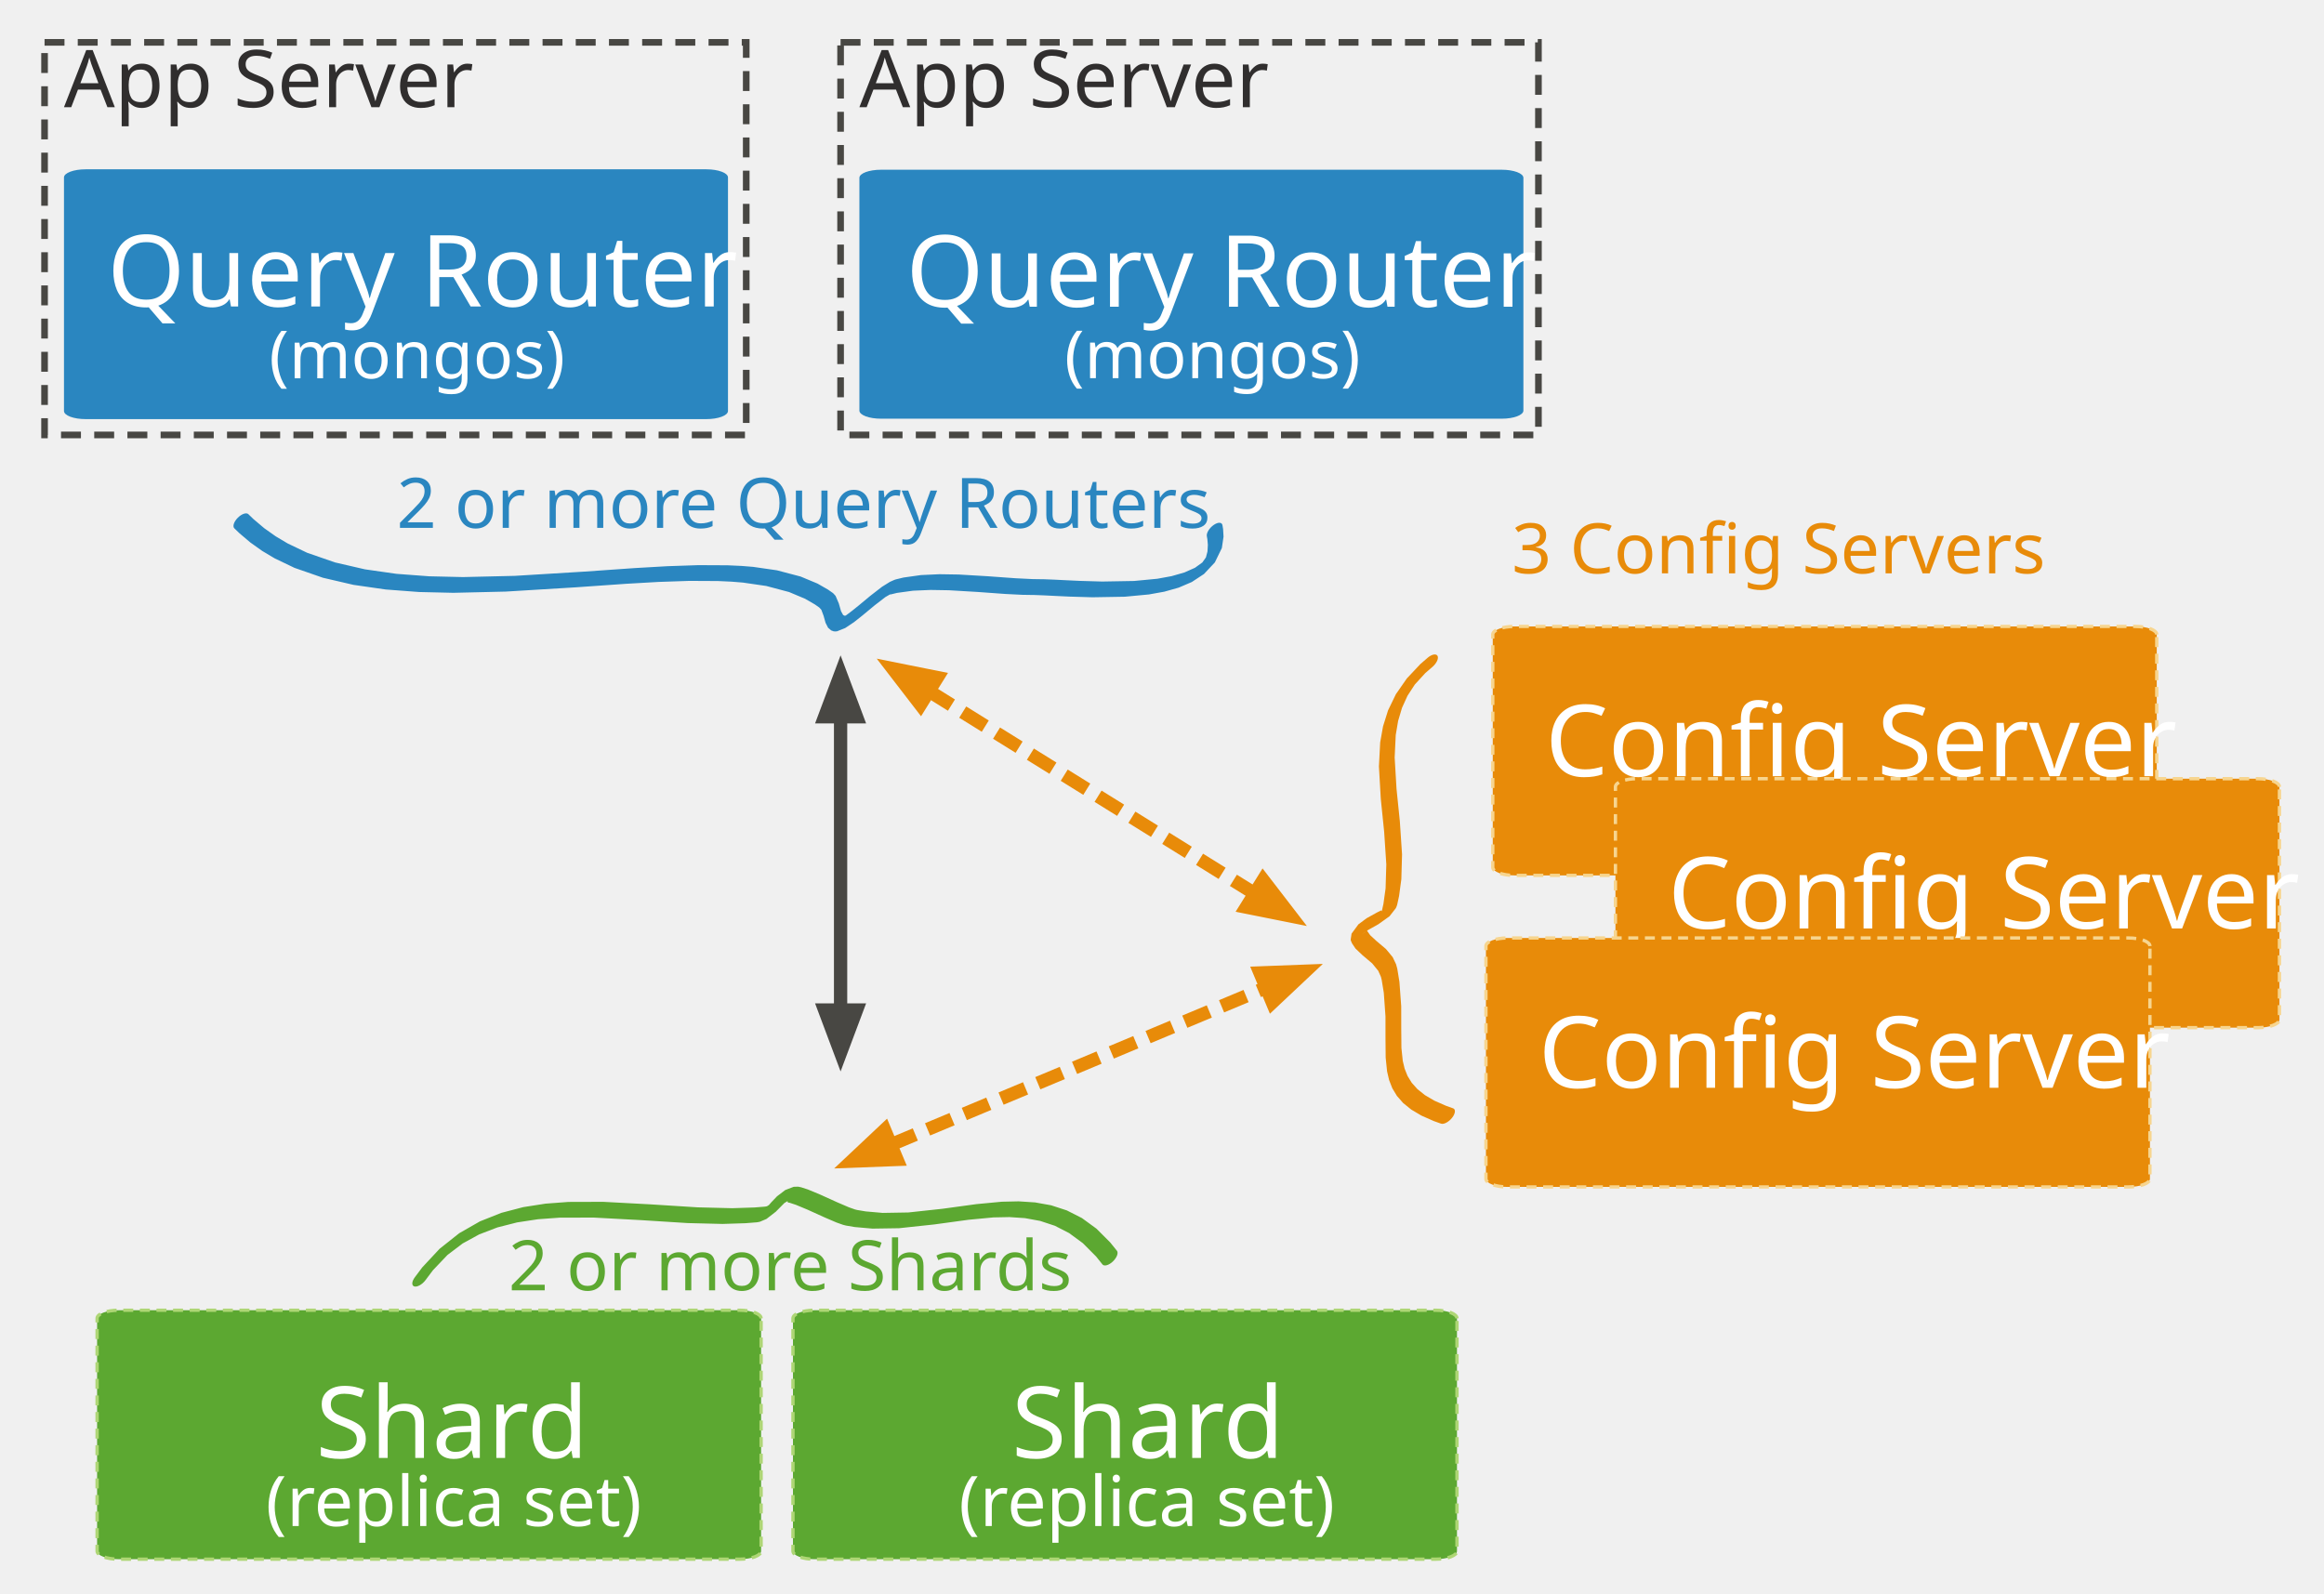
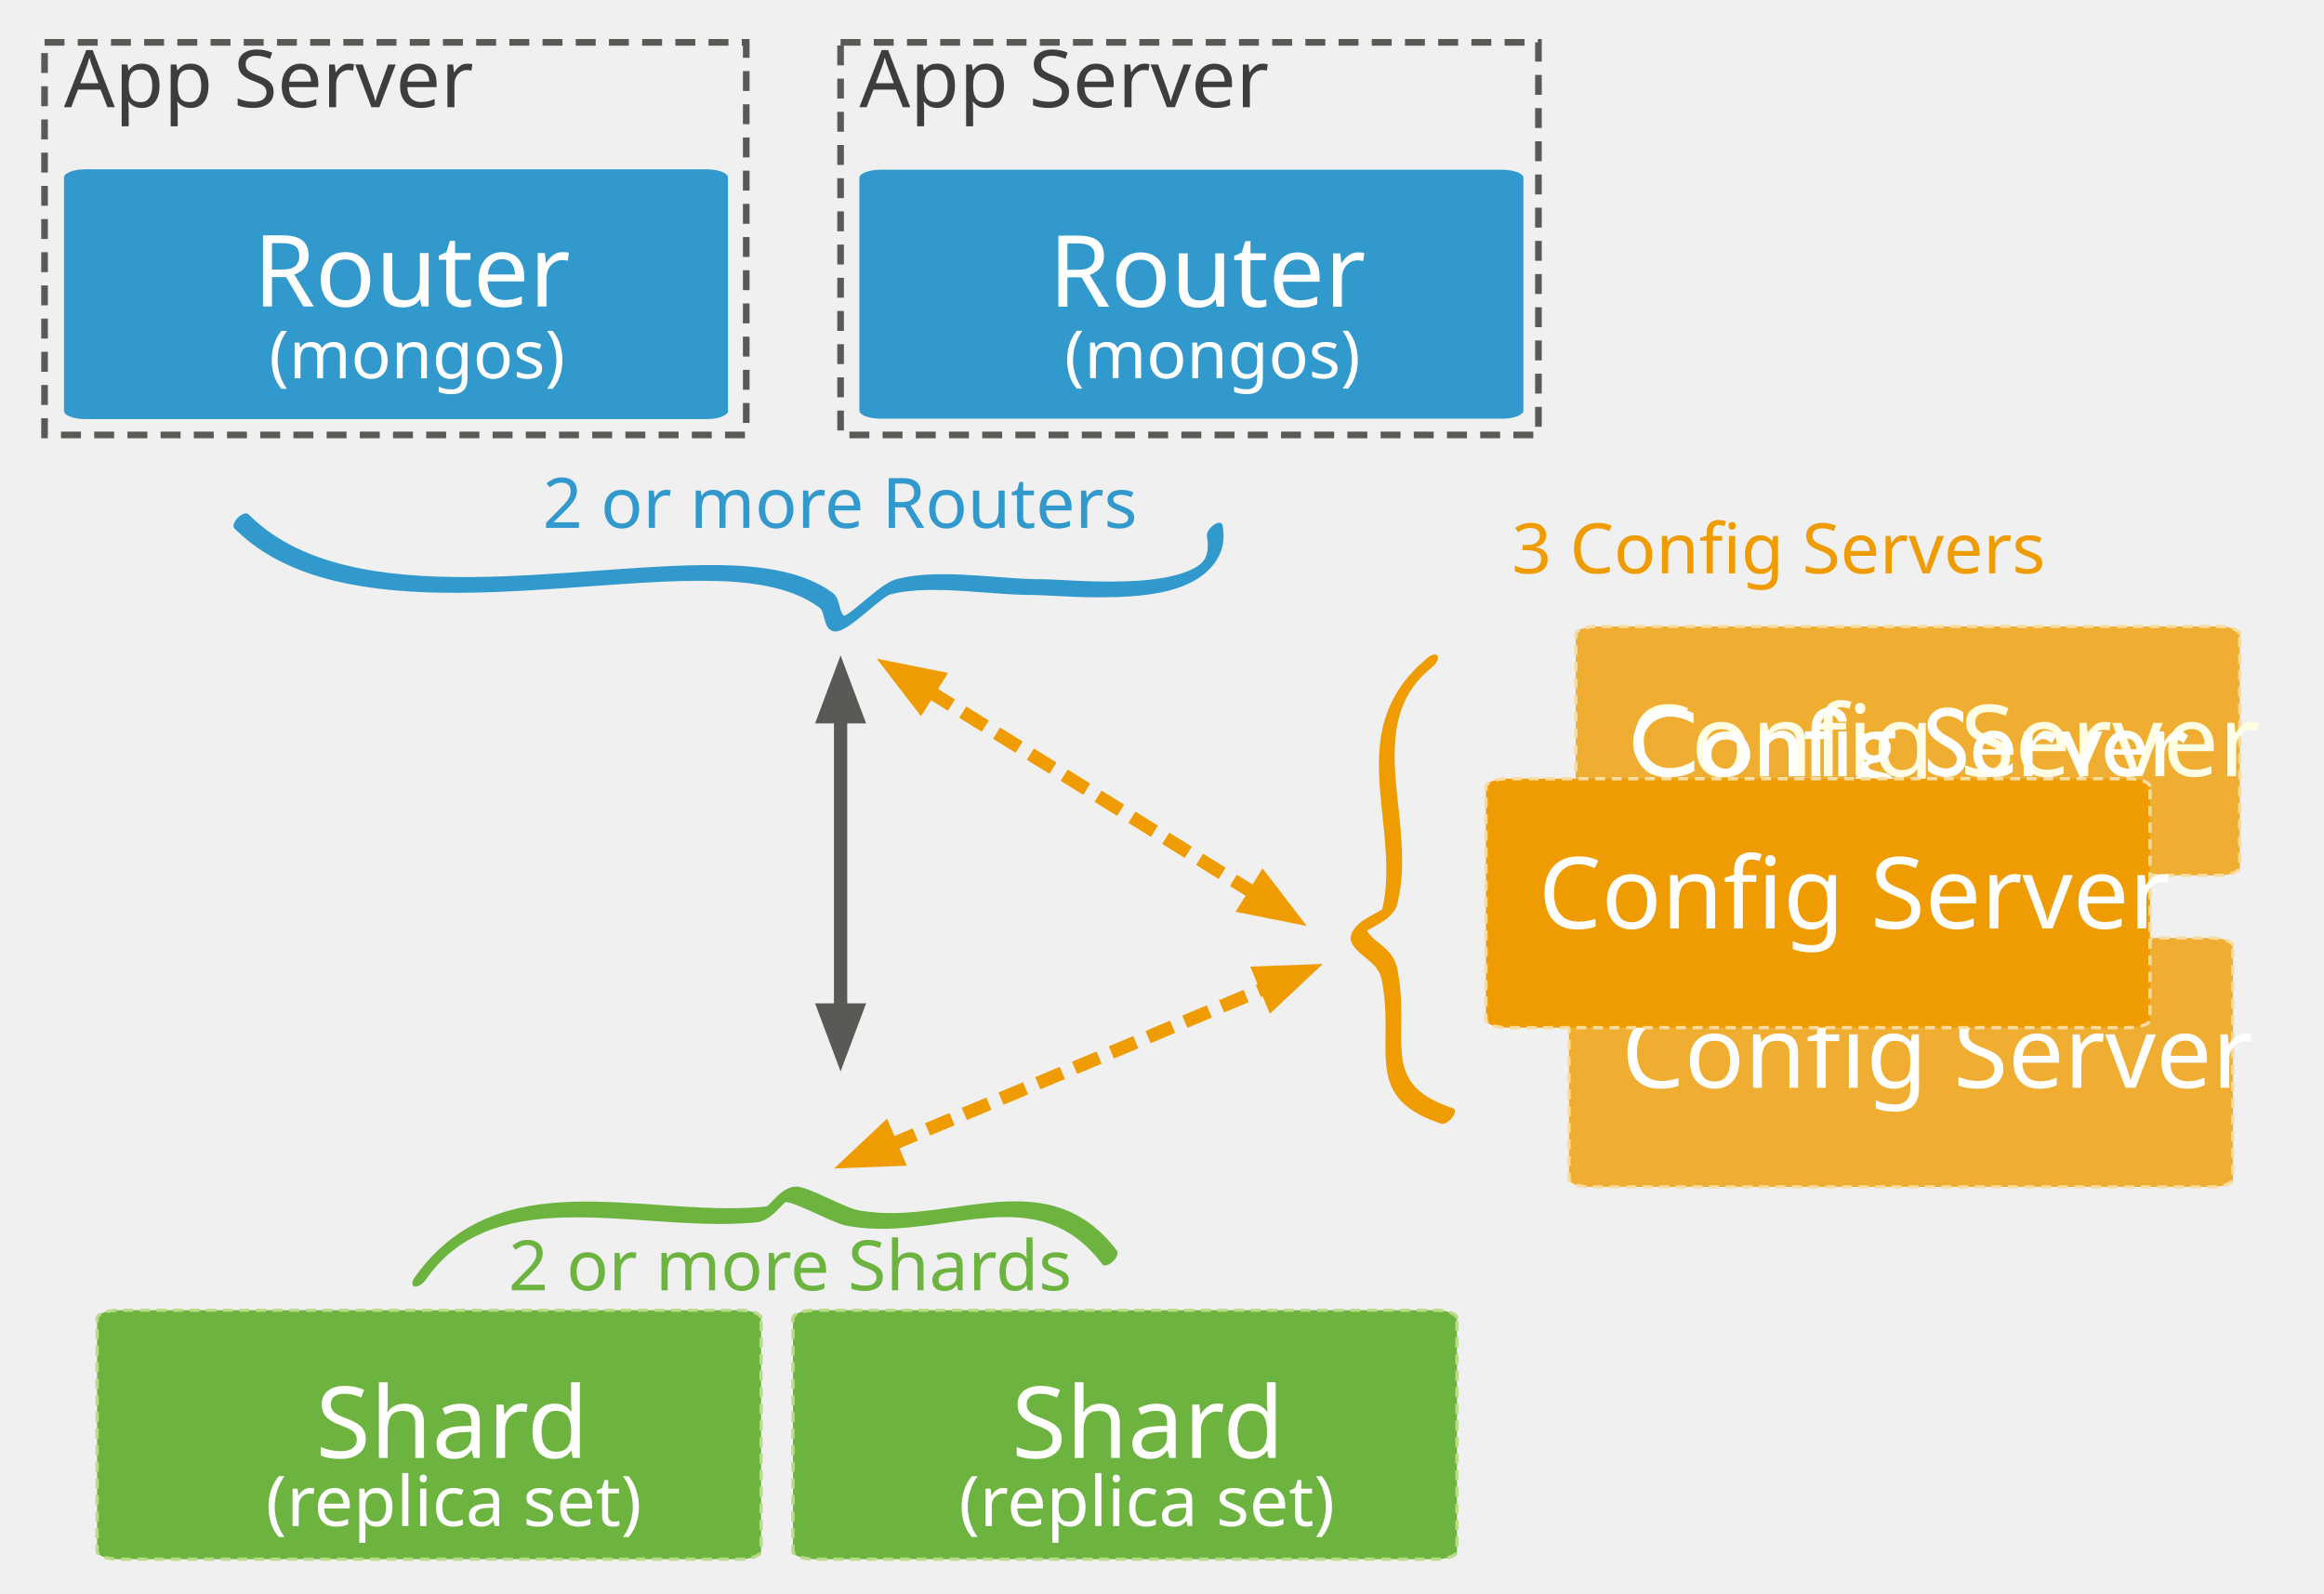
<svg xmlns="http://www.w3.org/2000/svg" version="1.1" x="0px" y="0px" width="700" height="480" viewBox="0, 0, 700, 480">
  <g id="Layer 1">
    <g>
+       <path d="M674.626,191.148 C674.626,189.804 671.721,188.714 668.13,188.714 L481.122,188.714 C477.536,188.714 474.626,189.804 474.626,191.148 L474.626,261.277 C474.626,262.623 477.536,263.714 481.122,263.714 L668.13,263.714 C671.721,263.714 674.626,262.623 674.626,261.277 L674.626,191.148" fill="#EE9C02" fill-opacity="0.8" />
+       <path d="M674.626,191.148 C674.626,189.804 671.721,188.714 668.13,188.714 L481.122,188.714 C477.536,188.714 474.626,189.804 474.626,191.148 L474.626,261.277 C474.626,262.623 477.536,263.714 481.122,263.714 L668.13,263.714 C671.721,263.714 674.626,262.623 674.626,261.277 L674.626,191.148" fill-opacity="0" stroke="#F9DCA0" stroke-width="1" stroke-dasharray="3,2" />
+     </g>
+     <g>
+       <text transform="matrix(1, 0, 0, 1, 580.581, 226.214)">
+         <tspan x="-90.139" y="7.623" font-family="GillSans" font-size="30" fill="#FFFEE4">Config Server</tspan>
+       </text>
+       <path d="M510.334,229.091 L510.334,232.313 Q507.112,234.071 502.893,234.071 Q499.465,234.071 497.078,232.694 Q494.69,231.317 493.298,228.9 Q491.907,226.483 491.907,223.671 Q491.907,219.203 495.093,216.156 Q498.279,213.109 502.952,213.109 Q506.174,213.109 510.115,214.794 L510.115,217.943 Q506.526,215.892 503.098,215.892 Q499.582,215.892 497.261,218.112 Q494.939,220.331 494.939,223.671 Q494.939,227.04 497.224,229.208 Q499.509,231.376 503.069,231.376 Q506.789,231.376 510.334,229.091 z M520.017,220.331 Q523.093,220.331 525.129,222.316 Q527.165,224.301 527.165,227.304 Q527.165,230.219 525.1,232.145 Q523.035,234.071 519.9,234.071 Q516.868,234.071 514.831,232.116 Q512.795,230.16 512.795,227.23 Q512.795,224.271 514.853,222.301 Q516.911,220.331 520.017,220.331 z M519.87,222.733 Q517.952,222.733 516.721,223.993 Q515.491,225.253 515.491,227.201 Q515.491,229.135 516.75,230.358 Q518.01,231.581 519.988,231.581 Q521.951,231.581 523.203,230.343 Q524.455,229.105 524.455,227.172 Q524.455,225.253 523.152,223.993 Q521.848,222.733 519.87,222.733 z M532.79,220.36 L532.79,222.074 Q534.578,220.097 536.848,220.097 Q538.108,220.097 539.192,220.748 Q540.276,221.4 540.84,222.535 Q541.404,223.671 541.404,226.132 L541.404,233.837 L538.738,233.837 L538.738,226.161 Q538.738,224.096 538.108,223.209 Q537.478,222.323 535.998,222.323 Q534.109,222.323 532.79,224.213 L532.79,233.837 L530.066,233.837 L530.066,220.36 z M548.303,220.331 L551.306,220.331 L551.306,222.616 L548.303,222.616 L548.303,233.837 L545.637,233.837 L545.637,222.616 L543.63,222.616 L543.63,220.331 L545.637,220.331 L545.637,219.891 Q545.637,216.625 547.117,214.867 Q548.596,213.109 551.335,213.109 Q553.577,213.109 554.88,214.252 Q556.184,215.394 556.228,217.401 L553.708,217.401 Q553.313,216.332 552.742,215.878 Q552.17,215.424 551.247,215.424 Q548.274,215.424 548.274,219.833 Q548.274,220.067 548.303,220.331 z M553.708,220.331 L556.228,220.331 L556.228,233.837 L553.708,233.837 z M559.436,225.018 Q559.436,222.865 561.011,221.613 Q562.585,220.36 565.31,220.36 L570.862,220.36 L570.862,222.44 L568.137,222.44 Q568.928,223.246 569.236,223.905 Q569.543,224.564 569.543,225.414 Q569.543,226.469 568.943,227.487 Q568.342,228.505 567.397,229.047 Q566.453,229.589 564.299,229.911 Q562.79,230.131 562.79,230.951 Q562.79,231.42 563.354,231.72 Q563.918,232.02 565.398,232.343 Q567.873,232.885 568.584,233.192 Q569.294,233.5 569.866,234.071 Q570.832,235.038 570.832,236.503 Q570.832,238.422 569.126,239.564 Q567.419,240.707 564.563,240.707 Q561.677,240.707 559.956,239.557 Q558.235,238.407 558.235,236.473 Q558.235,233.734 561.619,232.943 Q560.271,232.079 560.271,231.229 Q560.271,230.585 560.849,230.057 Q561.428,229.53 562.41,229.281 Q559.436,227.963 559.436,225.018 z M564.446,222.675 Q563.362,222.675 562.6,223.407 Q561.838,224.139 561.838,225.165 Q561.838,226.205 562.585,226.886 Q563.332,227.567 564.475,227.567 Q565.603,227.567 566.357,226.871 Q567.112,226.176 567.112,225.136 Q567.112,224.081 566.35,223.378 Q565.588,222.675 564.446,222.675 z M563.816,234.467 Q562.468,234.467 561.611,235.038 Q560.754,235.609 560.754,236.503 Q560.754,238.583 564.504,238.583 Q566.277,238.583 567.251,238.063 Q568.225,237.543 568.225,236.591 Q568.225,235.653 566.995,235.06 Q565.764,234.467 563.816,234.467 z M586.697,225.253 L584.47,223.905 Q582.375,222.631 581.489,221.393 Q580.603,220.155 580.603,218.544 Q580.603,216.127 582.28,214.618 Q583.957,213.109 586.638,213.109 Q589.202,213.109 591.34,214.545 L591.34,217.87 Q589.128,215.746 586.579,215.746 Q585.144,215.746 584.221,216.412 Q583.298,217.079 583.298,218.119 Q583.298,219.042 583.972,219.847 Q584.646,220.653 586.155,221.532 L588.396,222.85 Q592.146,225.077 592.146,228.534 Q592.146,230.995 590.498,232.533 Q588.85,234.071 586.213,234.071 Q583.181,234.071 580.691,232.211 L580.691,228.49 Q583.064,231.493 586.184,231.493 Q587.561,231.493 588.476,230.724 Q589.392,229.955 589.392,228.798 Q589.392,226.923 586.697,225.253 z M606.487,227.333 L597.009,227.333 Q597.112,229.266 598.306,230.409 Q599.499,231.552 601.389,231.552 Q604.026,231.552 606.252,229.911 L606.252,232.518 Q605.022,233.339 603.813,233.69 Q602.605,234.042 600.979,234.042 Q598.752,234.042 597.375,233.119 Q595.998,232.196 595.171,230.636 Q594.343,229.076 594.343,227.025 Q594.343,223.949 596.086,222.023 Q597.829,220.097 600.613,220.097 Q603.293,220.097 604.89,221.972 Q606.487,223.847 606.487,226.996 z M597.068,225.736 L603.85,225.736 Q603.747,224.139 602.898,223.275 Q602.048,222.411 600.613,222.411 Q599.177,222.411 598.262,223.275 Q597.346,224.139 597.068,225.736 z M612.229,220.36 L612.229,223.451 L612.375,223.217 Q614.309,220.097 616.243,220.097 Q617.751,220.097 619.392,221.62 L617.986,223.964 Q616.594,222.645 615.408,222.645 Q614.119,222.645 613.174,223.876 Q612.229,225.106 612.229,226.791 L612.229,233.837 L609.548,233.837 L609.548,220.36 z M630.393,220.36 L633.279,220.36 L627.331,234.071 L626.438,234.071 L620.344,220.36 L623.259,220.36 L626.892,228.651 z M646.169,227.333 L636.692,227.333 Q636.794,229.266 637.988,230.409 Q639.182,231.552 641.072,231.552 Q643.708,231.552 645.935,229.911 L645.935,232.518 Q644.704,233.339 643.496,233.69 Q642.287,234.042 640.661,234.042 Q638.435,234.042 637.058,233.119 Q635.681,232.196 634.853,230.636 Q634.026,229.076 634.026,227.025 Q634.026,223.949 635.769,222.023 Q637.512,220.097 640.295,220.097 Q642.976,220.097 644.573,221.972 Q646.169,223.847 646.169,226.996 z M636.75,225.736 L643.533,225.736 Q643.43,224.139 642.58,223.275 Q641.731,222.411 640.295,222.411 Q638.86,222.411 637.944,223.275 Q637.029,224.139 636.75,225.736 z M651.911,220.36 L651.911,223.451 L652.058,223.217 Q653.992,220.097 655.925,220.097 Q657.434,220.097 659.075,221.62 L657.668,223.964 Q656.277,222.645 655.09,222.645 Q653.801,222.645 652.856,223.876 Q651.911,225.106 651.911,226.791 L651.911,233.837 L649.231,233.837 L649.231,220.36 z" fill="#FFFFFF" />
+     </g>
+     <g>
+       <path d="M672.57,285.004 C672.57,283.659 669.664,282.569 666.074,282.569 L479.066,282.569 C475.479,282.569 472.57,283.659 472.57,285.004 L472.57,355.133 C472.57,356.478 475.479,357.569 479.066,357.569 L666.074,357.569 C669.664,357.569 672.57,356.478 672.57,355.133 L672.57,285.004" fill="#EE9C02" fill-opacity="0.8" />
+       <path d="M672.57,285.004 C672.57,283.659 669.664,282.569 666.074,282.569 L479.066,282.569 C475.479,282.569 472.57,283.659 472.57,285.004 L472.57,355.133 C472.57,356.478 475.479,357.569 479.066,357.569 L666.074,357.569 C669.664,357.569 672.57,356.478 672.57,355.133 L672.57,285.004" fill-opacity="0" stroke="#F9DCA0" stroke-width="1" stroke-dasharray="3,2" />
+     </g>
+     <text transform="matrix(1, 0, 0, 1, 578.525, 320.069)">
+       <tspan x="-90.139" y="7.623" font-family="GillSans" font-size="30" fill="#FFFFFF">Config Server</tspan>
+     </text>
+     <g>
      <g>
-         <g>
-           <path d="M649.626,191.148 C649.626,189.804 646.721,188.714 643.13,188.714 L456.122,188.714 C452.536,188.714 449.626,189.804 449.626,191.148 L449.626,261.277 C449.626,262.623 452.536,263.714 456.122,263.714 L643.13,263.714 C646.721,263.714 649.626,262.623 649.626,261.277 L649.626,191.148" fill="#E88B09" />
-           <path d="M649.626,191.148 C649.626,189.804 646.721,188.714 643.13,188.714 L456.122,188.714 C452.536,188.714 449.626,189.804 449.626,191.148 L449.626,261.277 C449.626,262.623 452.536,263.714 456.122,263.714 L643.13,263.714 C646.721,263.714 649.626,262.623 649.626,261.277 L649.626,191.148" fill-opacity="0" stroke="#F7D58F" stroke-width="1" stroke-dasharray="3,2" />
-         </g>
-         <text transform="matrix(1, 0, 0, 1, 555.581, 226.214)">
-           <tspan x="-90.139" y="7.623" font-family="GillSans" font-size="30" fill="#FFFFFF">Config Server</tspan>
+         <path d="M647.579,237.023 C647.579,235.679 644.674,234.589 641.083,234.589 L454.076,234.589 C450.489,234.589 447.579,235.679 447.579,237.023 L447.579,307.152 C447.579,308.498 450.489,309.589 454.076,309.589 L641.083,309.589 C644.674,309.589 647.579,308.498 647.579,307.152 L647.579,237.023" fill="#EE9C02" />
+         <path d="M647.579,237.023 C647.579,235.679 644.674,234.589 641.083,234.589 L454.076,234.589 C450.489,234.589 447.579,235.679 447.579,237.023 L447.579,307.152 C447.579,308.498 450.489,309.589 454.076,309.589 L641.083,309.589 C644.674,309.589 647.579,308.498 647.579,307.152 L647.579,237.023" fill-opacity="0" stroke="#F9DCA0" stroke-width="1" stroke-dasharray="3,2" />
+       </g>
+       <text transform="matrix(1, 0, 0, 1, 553.534, 272.089)">
+         <tspan x="-90.139" y="7.623" font-family="GillSans" font-size="30" fill="#FFFFFF">Config Server</tspan>
+       </text>
+     </g>
+     <g>
+       <g>
+         <path d="M219.272,53.449 C219.272,52.1 216.366,51.006 212.776,51.006 L25.768,51.006 C22.181,51.006 19.272,52.1 19.272,53.449 L19.272,123.814 C19.272,125.164 22.181,126.259 25.768,126.259 L212.776,126.259 C216.366,126.259 219.272,125.164 219.272,123.814 L219.272,53.449" fill="#3299CC" />
+         <text transform="matrix(1, 0, 0, 1, 119.272, 88.633)">
+           <tspan x="-42.957" y="3.688" font-family="GillSans" font-size="30" fill="#FFFFFF">Router</tspan>
        </text>
      </g>
+       <text transform="matrix(1, 0, 0, 1, 119.272, 107.994)">
+         <tspan x="-38.228" y="5.96" font-family="GillSans" font-size="20" fill="#FFFFFF">(mongos)</tspan>
+       </text>
+     </g>
+     <g>
      <g>
-         <g>
-           <path d="M686.579,237.023 C686.579,235.679 683.674,234.589 680.083,234.589 L493.076,234.589 C489.489,234.589 486.579,235.679 486.579,237.023 L486.579,307.152 C486.579,308.498 489.489,309.589 493.076,309.589 L680.083,309.589 C683.674,309.589 686.579,308.498 686.579,307.152 L686.579,237.023" fill="#E88B09" />
-           <path d="M686.579,237.023 C686.579,235.679 683.674,234.589 680.083,234.589 L493.076,234.589 C489.489,234.589 486.579,235.679 486.579,237.023 L486.579,307.152 C486.579,308.498 489.489,309.589 493.076,309.589 L680.083,309.589 C683.674,309.589 686.579,308.498 686.579,307.152 L686.579,237.023" fill-opacity="0" stroke="#F7D58F" stroke-width="1" stroke-dasharray="3,2" />
-         </g>
-         <text transform="matrix(1, 0, 0, 1, 592.534, 272.089)">
-           <tspan x="-90.139" y="7.623" font-family="GillSans" font-size="30" fill="#FFFFFF">Config Server</tspan>
+         <path d="M229.248,397.148 C229.248,395.804 226.342,394.714 222.752,394.714 L35.744,394.714 C32.158,394.714 29.248,395.804 29.248,397.148 L29.248,467.277 C29.248,468.623 32.158,469.714 35.744,469.714 L222.752,469.714 C226.342,469.714 229.248,468.623 229.248,467.277 L229.248,397.148" fill="#6CB340" />
+         <path d="M229.248,397.148 C229.248,395.804 226.342,394.714 222.752,394.714 L35.744,394.714 C32.158,394.714 29.248,395.804 29.248,397.148 L29.248,467.277 C29.248,468.623 32.158,469.714 35.744,469.714 L222.752,469.714 C226.342,469.714 229.248,468.623 229.248,467.277 L229.248,397.148" fill-opacity="0" stroke="#BBDB88" stroke-width="1" stroke-dasharray="3,2" />
+       </g>
+       <text transform="matrix(1, -0, 0, 1, 129.248, 432.214)">
+         <tspan x="-34.131" y="7" font-family="GillSans" font-size="30" fill="#FFFFFE">Shard</tspan>
+       </text>
+     </g>
+     <g>
+       <g>
+         <path d="M438.846,397.148 C438.846,395.804 435.94,394.714 432.35,394.714 L245.342,394.714 C241.755,394.714 238.846,395.804 238.846,397.148 L238.846,467.277 C238.846,468.623 241.755,469.714 245.342,469.714 L432.35,469.714 C435.94,469.714 438.846,468.623 438.846,467.277 L438.846,397.148" fill="#6CB340" />
+         <path d="M438.846,397.148 C438.846,395.804 435.94,394.714 432.35,394.714 L245.342,394.714 C241.755,394.714 238.846,395.804 238.846,397.148 L238.846,467.277 C238.846,468.623 241.755,469.714 245.342,469.714 L432.35,469.714 C435.94,469.714 438.846,468.623 438.846,467.277 L438.846,397.148" fill-opacity="0" stroke="#BBDB88" stroke-width="1" stroke-dasharray="3,2" />
+       </g>
+       <text transform="matrix(1, -0, 0, 1, 338.846, 432.214)">
+         <tspan x="-34.131" y="7" font-family="GillSans" font-size="30" fill="#FFFFFE">Shard</tspan>
+       </text>
+     </g>
+     <path d="M128.243,385.537 L128.789,384.767 L129.818,383.399 L130.837,382.147 L131.871,380.968 L132.923,379.858 L133.993,378.812 L135.084,377.826 L136.197,376.895 L137.335,376.015 L138.502,375.183 L139.698,374.395 L140.926,373.651 L142.862,372.596 L145.535,371.348 L148.295,370.279 L151.172,369.366 L154.151,368.603 L157.225,367.984 L160.381,367.502 L163.61,367.146 L166.904,366.905 L170.254,366.768 L173.652,366.723 L177.093,366.757 L182.322,366.931 L189.373,367.323 L196.472,367.802 L203.58,368.264 L208.895,368.537 L212.423,368.659 L215.925,368.718 L219.402,368.699 L222.85,368.59 L226.263,368.376 L227.971,368.224 L227.971,368.224 C228.007,368.221 228.043,368.217 228.08,368.211 L228.08,368.211 L228.434,368.159 L229.426,367.893 L230.56,367.398 L231.675,366.72 L233.059,365.621 L234.576,364.14 L235.759,362.902 L236.374,362.328 L236.575,362.192 L236.717,362.133 L236.796,362.144 L236.917,362.164 L237.171,362.194 L237.29,362.225 L237.19,362.211 L237.555,362.277 L238.315,362.476 L239.217,362.773 L240.25,363.16 L241.381,363.619 L242.588,364.135 L244.493,364.984 L247.097,366.169 L249.015,367.034 L250.242,367.573 L251.406,368.063 L252.489,368.49 L253.478,368.842 L254.359,369.103 L254.786,369.201 L254.786,369.201 C254.801,369.205 254.817,369.208 254.832,369.211 L254.832,369.211 L256.133,369.448 L258.788,369.82 L261.467,370.057 L264.148,370.17 L266.83,370.173 L269.508,370.081 L273.501,369.794 L278.796,369.212 L284.04,368.505 L289.201,367.786 L294.261,367.166 L297.973,366.832 L300.402,366.696 L302.811,366.644 L305.189,366.689 L307.535,366.844 L309.849,367.122 L312.131,367.536 L314.38,368.1 L316.597,368.827 L318.78,369.732 L320.93,370.828 L323.043,372.13 L325.12,373.651 L327.158,375.408 L328.655,376.883 L329.639,377.945 L330.618,379.079 L331.585,380.282 L332.061,380.905 L332.061,380.905 C332.567,381.568 333.957,381.189 335.165,380.059 C336.373,378.929 336.942,377.476 336.435,376.813 C336.435,376.813 336.435,376.813 336.435,376.813 L335.936,376.161 L334.936,374.918 L333.922,373.744 L332.89,372.632 L331.318,371.089 L329.186,369.258 L327.005,367.666 L324.776,366.3 L322.504,365.147 L320.189,364.194 L317.835,363.427 L315.444,362.832 L313.021,362.397 L310.569,362.106 L308.09,361.946 L305.59,361.901 L303.07,361.958 L300.523,362.102 L296.693,362.449 L291.569,363.077 L286.425,363.794 L281.274,364.49 L276.115,365.06 L272.245,365.339 L269.679,365.43 L267.117,365.43 L264.561,365.325 L262.01,365.102 L259.45,364.745 L258.148,364.508 L258.195,364.517 L257.895,364.452 L257.113,364.223 L256.186,363.895 L255.141,363.482 L254.001,363.003 L252.79,362.471 L250.878,361.609 L248.26,360.417 L246.332,359.559 L245.094,359.03 L243.915,358.552 L242.809,358.14 L241.785,357.807 L240.869,357.574 L240.502,357.507 L240.502,357.507 C240.469,357.501 240.436,357.497 240.402,357.494 L240.402,357.494 L239.816,357.457 L238.722,357.572 L237.565,357.938 L236.427,358.52 L235.401,359.219 L234.472,359.992 L233.44,360.984 L232.455,362.018 L231.759,362.751 L231.399,363.097 L231.29,363.21 L231.139,363.327 L230.772,363.455 L230.416,363.507 L230.525,363.494 L228.908,363.639 L225.597,363.848 L222.233,363.956 L218.822,363.975 L215.371,363.918 L211.89,363.798 L206.614,363.527 L199.512,363.065 L192.38,362.584 L185.267,362.189 L179.969,362.014 L176.458,361.979 L172.971,362.027 L169.512,362.17 L166.085,362.423 L162.693,362.801 L159.337,363.319 L156.019,363.994 L152.739,364.843 L149.498,365.887 L146.296,367.146 L143.17,368.624 L140.871,369.89 L139.333,370.831 L137.811,371.843 L136.308,372.927 L134.827,374.084 L133.371,375.315 L131.946,376.617 L130.555,377.991 L129.201,379.434 L127.887,380.945 L126.615,382.523 L125.413,384.128 L124.866,384.9 C123.946,386.198 123.957,387.393 124.889,387.569 C125.822,387.745 127.324,386.835 128.243,385.537 L128.243,385.537" fill="#6CB340" />
+     <g>
+       <path d="M268.317,344.859 L381.381,297.526" fill-opacity="0" stroke="#EE9C02" stroke-width="4" stroke-dasharray="8,4" />
+       <path d="M266.463,340.432 L256.51,349.802 L270.17,349.287 z" fill="#EE9C02" fill-opacity="1" stroke="#EE9C02" stroke-width="4" stroke-opacity="1" />
+       <path d="M383.235,301.953 L393.188,292.583 L379.527,293.098 z" fill="#EE9C02" fill-opacity="1" stroke="#EE9C02" stroke-width="4" stroke-opacity="1" />
+     </g>
+     <path d="M430.066,198.113 L428.956,199.04 L426.682,201.141 L424.564,203.397 L422.686,205.728 L421.058,208.106 L419.675,210.507 L418.528,212.914 L417.595,215.317 L416.854,217.716 L416.285,220.113 L415.866,222.51 L415.579,224.911 L415.409,227.319 L415.339,229.735 L415.356,232.159 L415.446,234.593 L415.689,238.252 L416.145,243.164 L416.662,248.098 L417.139,253.03 L417.477,257.942 L417.58,261.591 L417.555,263.995 L417.442,266.39 L417.23,268.759 L416.908,271.1 L416.466,273.406 L416.205,274.511 L416.28,274.253 L416.185,274.529 L416.214,274.322 L416.399,273.963 L416.342,273.943 L415.647,274.373 L414.211,275.178 L412.516,276.108 L411.167,276.91 L410.195,277.569 L409.21,278.363 L408.14,279.473 L407.165,280.993 L406.772,282.501 L406.845,283.221 L406.845,283.221 C406.855,283.27 406.869,283.316 406.886,283.361 L406.886,283.361 L407.04,283.771 L407.469,284.626 L408.01,285.424 L408.627,286.148 L409.646,287.127 L411.118,288.351 L412.603,289.581 L413.641,290.56 L414.267,291.257 L414.839,292.016 L415.338,292.84 L415.752,293.742 L416.069,294.732 L416.181,295.234 L416.172,295.193 L416.361,296.182 L416.672,298.097 L416.911,299.958 L417.087,301.777 L417.21,303.554 L417.288,305.292 L417.34,307.833 L417.333,311.086 L417.304,314.195 L417.322,317.176 L417.41,319.34 L417.524,320.752 L417.692,322.124 L417.924,323.463 L418.23,324.768 L418.62,326.038 L419.103,327.27 L419.688,328.464 L420.384,329.616 L421.198,330.727 L422.14,331.796 L423.215,332.822 L424.433,333.807 L425.802,334.749 L427.328,335.651 L429.021,336.514 L430.888,337.337 L432.939,338.122 L434.045,338.504 L434.045,338.504 C434.891,338.797 436.388,337.999 437.387,336.722 C438.387,335.445 438.512,334.173 437.666,333.881 C437.666,333.881 437.666,333.881 437.666,333.881 L436.618,333.52 L434.649,332.768 L432.867,331.985 L431.265,331.172 L429.831,330.329 L428.556,329.456 L427.431,328.553 L426.445,327.62 L425.59,326.657 L424.853,325.663 L424.226,324.636 L423.7,323.575 L423.264,322.478 L422.91,321.342 L422.63,320.164 L422.416,318.944 L422.259,317.678 L422.151,316.373 L422.065,314.313 L422.047,311.379 L422.077,308.247 L422.083,304.926 L422.028,302.315 L421.946,300.511 L421.818,298.66 L421.633,296.765 L421.383,294.824 L421.06,292.848 L420.872,291.859 L420.872,291.859 C420.869,291.845 420.866,291.831 420.863,291.818 L420.863,291.818 L420.703,291.141 L420.306,289.949 L419.805,288.884 L419.217,287.929 L418.563,287.07 L417.851,286.286 L416.742,285.243 L415.258,284.014 L413.865,282.861 L412.946,281.988 L412.43,281.395 L411.998,280.78 L411.646,280.102 L411.492,279.691 L411.533,279.831 L411.493,280.038 L411.216,280.537 L410.76,281.064 L410.556,281.194 L410.73,281.019 L411.152,280.714 L412.213,280.076 L414.032,279.077 L416.041,277.919 L417.613,276.836 L418.811,275.784 L419.981,274.368 L420.669,273.076 L420.764,272.799 L420.764,272.799 C420.794,272.711 420.819,272.625 420.839,272.541 L420.839,272.541 L421.141,271.245 L421.618,268.724 L421.96,266.207 L422.182,263.692 L422.298,261.18 L422.322,258.661 L422.214,254.9 L421.87,249.916 L421.391,244.963 L420.877,240.059 L420.426,235.217 L420.188,231.638 L420.1,229.291 L420.081,226.977 L420.144,224.699 L420.298,222.464 L420.553,220.278 L420.918,218.146 L421.399,216.078 L422,214.08 L422.726,212.16 L423.579,210.321 L424.564,208.558 L425.693,206.859 L426.99,205.203 L428.486,203.569 L430.293,201.879 L431.405,200.95 C431.405,200.95 431.405,200.95 431.405,200.95 C432.662,199.9 433.381,198.414 433.011,197.63 C432.641,196.847 431.323,197.063 430.066,198.113 L430.066,198.113" fill="#EE9C02" />
+     <text transform="matrix(1, 0, 0, 1, 227.898, 382.214)">
+       <tspan x="-74.751" y="6.5" font-family="GillSans" font-size="21" fill="#6CB340">2 or more Shards</tspan>
+     </text>
+     <text transform="matrix(1, 0, 0, 1, 526.567, 166.214)">
+       <tspan x="-71.219" y="6.5" font-family="GillSans" font-size="21" fill="#EE9C01">3 Config Servers</tspan>
+     </text>
+     <g>
+       <g>
+         <path d="M458.855,53.567 C458.855,52.223 455.95,51.133 452.359,51.133 L265.352,51.133 C261.765,51.133 258.855,52.223 258.855,53.567 L258.855,123.696 C258.855,125.042 261.765,126.133 265.352,126.133 L452.359,126.133 C455.95,126.133 458.855,125.042 458.855,123.696 L458.855,53.567" fill="#3299CC" />
+         <text transform="matrix(1, 0, 0, 1, 358.855, 88.633)">
+           <tspan x="-42.957" y="3.769" font-family="GillSans" font-size="30" fill="#FFFFFF">Router</tspan>
        </text>
      </g>
-       <g>
-         <path d="M647.57,285.004 C647.57,283.659 644.664,282.569 641.074,282.569 L454.066,282.569 C450.479,282.569 447.57,283.659 447.57,285.004 L447.57,355.133 C447.57,356.478 450.479,357.569 454.066,357.569 L641.074,357.569 C644.664,357.569 647.57,356.478 647.57,355.133 L647.57,285.004" fill="#E88B09" />
-         <path d="M647.57,285.004 C647.57,283.659 644.664,282.569 641.074,282.569 L454.066,282.569 C450.479,282.569 447.57,283.659 447.57,285.004 L447.57,355.133 C447.57,356.478 450.479,357.569 454.066,357.569 L641.074,357.569 C644.664,357.569 647.57,356.478 647.57,355.133 L647.57,285.004" fill-opacity="0" stroke="#F7D58F" stroke-width="1" stroke-dasharray="3,2" />
-       </g>
-       <text transform="matrix(1, 0, 0, 1, 553.525, 320.069)">
-         <tspan x="-90.139" y="7.623" font-family="GillSans" font-size="30" fill="#FFFFFF">Config Server</tspan>
+       <text transform="matrix(1, 0, 0, 1, 358.855, 107.93)">
+         <tspan x="-38.228" y="6" font-family="GillSans" font-size="20" fill="#FFFFFF">(mongos)</tspan>
      </text>
-       <g>
-         <g>
-           <path d="M219.272,53.449 C219.272,52.1 216.366,51.006 212.776,51.006 L25.768,51.006 C22.181,51.006 19.272,52.1 19.272,53.449 L19.272,123.814 C19.272,125.164 22.181,126.259 25.768,126.259 L212.776,126.259 C216.366,126.259 219.272,125.164 219.272,123.814 L219.272,53.449" fill="#2A86C0" />
-           <text transform="matrix(1, 0, 0, 1, 75.272, 88.633)">
-             <tspan x="-42.957" y="3.688" font-family="GillSans" font-size="30" fill="#FFFFFF">Query Router</tspan>
-           </text>
-         </g>
-         <text transform="matrix(1, 0, 0, 1, 119.272, 107.994)">
-           <tspan x="-38.228" y="5.96" font-family="GillSans" font-size="20" fill="#FFFFFF">(mongos)</tspan>
-         </text>
-       </g>
-       <g>
-         <g>
-           <path d="M229.248,397.148 C229.248,395.804 226.342,394.714 222.752,394.714 L35.744,394.714 C32.158,394.714 29.248,395.804 29.248,397.148 L29.248,467.277 C29.248,468.623 32.158,469.714 35.744,469.714 L222.752,469.714 C226.342,469.714 229.248,468.623 229.248,467.277 L229.248,397.148" fill="#5CA831" />
-           <path d="M229.248,397.148 C229.248,395.804 226.342,394.714 222.752,394.714 L35.744,394.714 C32.158,394.714 29.248,395.804 29.248,397.148 L29.248,467.277 C29.248,468.623 32.158,469.714 35.744,469.714 L222.752,469.714 C226.342,469.714 229.248,468.623 229.248,467.277 L229.248,397.148" fill-opacity="0" stroke="#AED675" stroke-width="1" stroke-dasharray="3,2" />
-         </g>
-         <text transform="matrix(1, -0, 0, 1, 129.248, 432.214)">
-           <tspan x="-34.131" y="7" font-family="GillSans" font-size="30" fill="#FFFFFE">Shard</tspan>
-         </text>
-       </g>
-       <g>
-         <g>
-           <path d="M438.846,397.148 C438.846,395.804 435.94,394.714 432.35,394.714 L245.342,394.714 C241.755,394.714 238.846,395.804 238.846,397.148 L238.846,467.277 C238.846,468.623 241.755,469.714 245.342,469.714 L432.35,469.714 C435.94,469.714 438.846,468.623 438.846,467.277 L438.846,397.148" fill="#5CA831" />
-           <path d="M438.846,397.148 C438.846,395.804 435.94,394.714 432.35,394.714 L245.342,394.714 C241.755,394.714 238.846,395.804 238.846,397.148 L238.846,467.277 C238.846,468.623 241.755,469.714 245.342,469.714 L432.35,469.714 C435.94,469.714 438.846,468.623 438.846,467.277 L438.846,397.148" fill-opacity="0" stroke="#AED675" stroke-width="1" stroke-dasharray="3,2" />
-         </g>
-         <text transform="matrix(1, -0, 0, 1, 338.846, 432.214)">
-           <tspan x="-34.131" y="7" font-family="GillSans" font-size="30" fill="#FFFFFE">Shard</tspan>
-         </text>
-       </g>
-       <path d="M128.158,385.655 L130.388,382.682 L134.782,378.065 L139.35,374.598 L144.338,371.868 L149.817,369.767 L155.742,368.26 L162.031,367.302 L168.602,366.822 L178.86,366.801 L192.932,367.559 L207.118,368.456 L217.64,368.718 L224.537,368.498 L227.956,368.226 L227.956,368.226 C228.027,368.22 228.101,368.21 228.176,368.195 L228.176,368.195 L228.875,368.059 L230.858,367.216 L233.671,365.036 L236.261,362.415 L237.217,361.842 L237.24,362.128 L237.36,362.23 L237.159,362.205 L237.927,362.366 L239.741,362.964 L243.227,364.416 L248.384,366.752 L251.945,368.28 L253.911,368.977 L254.761,369.195 L254.761,369.195 C254.789,369.202 254.818,369.209 254.848,369.214 L254.848,369.214 L257.452,369.651 L262.775,370.126 L270.789,370.005 L281.395,368.871 L291.75,367.456 L299.228,366.751 L304.033,366.653 L308.729,366.969 L313.294,367.805 L317.726,369.268 L322.02,371.468 L326.168,374.518 L330.158,378.533 L332.072,380.92 L332.072,380.92 C332.594,381.568 333.99,381.172 335.192,380.034 C336.394,378.896 336.945,377.447 336.424,376.799 C336.424,376.799 336.424,376.799 336.424,376.799 L334.403,374.293 L330.235,370.124 L325.868,366.94 L321.319,364.635 L316.609,363.102 L311.765,362.232 L306.814,361.91 L301.762,362.023 L294.128,362.745 L283.882,364.147 L273.586,365.262 L265.87,365.393 L260.737,364.942 L258.132,364.505 L258.219,364.523 L257.546,364.358 L255.69,363.704 L252.162,362.19 L246.953,359.832 L243.331,358.33 L241.301,357.674 L240.532,357.513 L240.532,357.513 C240.469,357.5 240.402,357.492 240.332,357.489 L240.332,357.489 L239.063,357.531 L236.529,358.5 L234.031,360.404 L232.265,362.255 L231.611,363.017 L231.02,363.387 L230.32,363.524 L230.54,363.493 L227.283,363.756 L220.56,363.976 L210.146,363.718 L195.934,362.819 L181.699,362.057 L171.209,362.088 L164.341,362.602 L157.608,363.652 L151.016,365.376 L144.571,367.938 L138.316,371.514 L132.409,376.204 L127.183,381.807 L124.952,384.782 C123.986,386.069 123.921,387.309 124.807,387.55 C125.692,387.791 127.192,386.943 128.158,385.655 L128.158,385.655" fill="#5CA831" />
-       <g>
-         <path d="M268.317,344.859 L381.381,297.526" fill-opacity="0" stroke="#E88B09" stroke-width="4" stroke-dasharray="8,4" />
-         <path d="M266.463,340.432 L256.51,349.802 L270.17,349.287 z" fill="#E88B09" fill-opacity="1" stroke="#E88B09" stroke-width="4" stroke-opacity="1" />
-         <path d="M383.235,301.953 L393.188,292.583 L379.527,293.098 z" fill="#E88B09" fill-opacity="1" stroke="#E88B09" stroke-width="4" stroke-opacity="1" />
-       </g>
-       <path d="M429.99,198.178 L427.829,200.047 L423.745,204.386 L420.444,209.139 L418.094,213.988 L416.575,218.826 L415.716,223.652 L415.34,230.881 L415.901,240.673 L416.912,250.564 L417.564,260.41 L417.346,267.64 L416.695,272.308 L416.198,274.544 L416.372,274.014 L416.135,274.563 L416.085,274.24 L414.842,274.842 L411.666,276.604 L409.169,278.451 L407.098,281.266 L406.825,283.095 L406.825,283.095 C406.836,283.204 406.861,283.303 406.898,283.392 L406.898,283.392 L407.235,284.194 L408.283,285.756 L410.353,287.727 L413.32,290.238 L415.138,292.472 L415.943,294.271 L416.188,295.264 L416.167,295.164 L416.803,299.053 L417.315,306.198 L417.317,312.671 L417.371,318.599 L417.793,322.744 L418.406,325.375 L419.369,327.839 L420.757,330.147 L422.638,332.291 L425.075,334.265 L428.131,336.075 L431.87,337.726 L434.036,338.501 L434.036,338.501 C434.876,338.801 436.371,338.011 437.376,336.736 C438.381,335.461 438.515,334.184 437.675,333.884 L435.63,333.156 L432.067,331.595 L429.197,329.914 L426.944,328.114 L425.226,326.193 L423.965,324.143 L423.086,321.947 L422.522,319.613 L422.114,315.726 L422.06,309.824 L422.052,303.147 L421.513,295.779 L420.877,291.888 L420.877,291.888 C420.871,291.854 420.864,291.82 420.856,291.788 L420.856,291.788 L420.499,290.483 L419.481,288.34 L417.471,285.911 L414.563,283.452 L412.705,281.731 L411.816,280.462 L411.479,279.66 L411.553,279.957 L411.171,280.767 L410.124,281.594 L411.421,280.54 L415.159,278.438 L418.528,276.027 L420.434,273.588 L420.672,273.037 L420.672,273.037 C420.751,272.854 420.81,272.677 420.847,272.508 L420.847,272.508 L421.405,269.934 L422.088,264.886 L422.302,257.375 L421.641,247.435 L420.64,237.66 L420.079,228.194 L420.403,221.422 L421.118,217.192 L422.29,213.239 L423.947,209.596 L426.167,206.196 L429.32,202.755 L431.482,200.885 C431.482,200.885 431.482,200.885 431.482,200.885 C432.725,199.809 433.399,198.331 432.987,197.583 C432.575,196.836 431.233,197.102 429.99,198.178 L429.99,198.178" fill="#E88B09" />
-       <text transform="matrix(1, 0, 0, 1, 227.898, 382.214)">
-         <tspan x="-74.751" y="6.5" font-family="GillSans" font-size="21" fill="#5CA831">2 or more Shards</tspan>
-       </text>
-       <text transform="matrix(1, 0, 0, 1, 526.567, 166.214)">
-         <tspan x="-71.219" y="6.5" font-family="GillSans" font-size="21" fill="#E88B09">3 Config Servers</tspan>
-       </text>
-       <g>
-         <g>
-           <path d="M458.855,53.567 C458.855,52.223 455.95,51.133 452.359,51.133 L265.352,51.133 C261.765,51.133 258.855,52.223 258.855,53.567 L258.855,123.696 C258.855,125.042 261.765,126.133 265.352,126.133 L452.359,126.133 C455.95,126.133 458.855,125.042 458.855,123.696 L458.855,53.567" fill="#2A86C0" />
-           <text transform="matrix(1, 0, 0, 1, 315.855, 88.633)">
-             <tspan x="-42.957" y="3.769" font-family="GillSans" font-size="30" fill="#FFFFFF">Query Router</tspan>
-           </text>
-         </g>
-         <text transform="matrix(1, 0, 0, 1, 358.855, 107.93)">
-           <tspan x="-38.228" y="6" font-family="GillSans" font-size="20" fill="#FFFFFF">(mongos)</tspan>
-         </text>
-       </g>
-       <path d="M70.584,159.158 L72.129,160.65 L75.433,163.446 L78.973,165.963 L82.725,168.203 L88.704,171.069 L97.29,174.056 L106.486,176.193 L116.17,177.586 L126.233,178.347 L136.569,178.588 L152.337,178.218 L173.34,176.938 L188.61,175.868 L198.345,175.308 L207.61,174.996 L216.294,175.041 L220.365,175.229 L220.319,175.226 L223.765,175.503 L230.785,176.524 L237.678,178.355 L242.506,180.386 L245.463,182.099 L246.835,183.065 L246.711,182.956 L247.391,183.701 L248.071,185.52 L248.663,187.633 L249.428,189.122 L250.354,189.915 L251.09,190.185 L251.09,190.185 C251.226,190.225 251.38,190.239 251.55,190.227 L251.55,190.227 L252.112,190.186 L254.573,189.202 L257.225,187.43 L259.766,185.418 L263.449,182.363 L266.68,179.872 L268.095,179.052 L268.265,179.051 L267.888,179.172 L270.195,178.612 L275.005,177.952 L280.277,177.724 L285.878,177.82 L294.494,178.333 L302.832,178.936 L307.99,179.192 L310.408,179.231 L310.408,179.231 C310.41,179.231 310.411,179.231 310.412,179.231 L310.412,179.231 L311.611,179.247 L314.531,179.361 L318.103,179.539 L322.203,179.731 L329.042,179.933 L338.785,179.765 L346.057,179.081 L350.691,178.247 L355.005,177.035 L358.977,175.335 L362.641,172.923 L365.923,169.425 L368.029,165.089 L368.534,161.683 L368.403,159.397 L368.21,158.216 L368.21,158.216 C368.051,157.272 366.868,157.241 365.568,158.149 C364.267,159.056 363.342,160.557 363.501,161.502 L363.666,162.441 L363.813,164.145 L363.704,166.125 L363.23,167.917 L362.154,169.44 L359.934,171.044 L356.751,172.459 L352.892,173.565 L348.59,174.352 L341.579,175.022 L331.975,175.19 L325.186,174.991 L321.095,174.799 L317.491,174.619 L314.5,174.504 L313.299,174.488 L313.302,174.488 L310.98,174.452 L305.885,174.2 L297.511,173.594 L288.775,173.077 L282.982,172.984 L277.372,173.244 L272.131,173.986 L269.823,174.546 L269.823,174.546 C269.701,174.576 269.575,174.616 269.446,174.667 L269.446,174.667 L268.055,175.282 L265.683,176.76 L262.139,179.501 L258.632,182.413 L256.652,184.006 L255.349,184.992 L254.723,185.451 L254.161,185.492 L254.621,185.533 L254.441,185.536 L253.944,185.252 L253.32,184.118 L252.663,181.812 L251.681,179.509 L251,178.762 L251,178.762 C250.963,178.722 250.922,178.685 250.876,178.653 L250.876,178.653 L249.385,177.611 L246.237,175.804 L241.161,173.689 L234.018,171.807 L226.839,170.769 L223.392,170.492 L223.392,170.492 C223.377,170.491 223.361,170.49 223.346,170.489 L223.346,170.489 L219.156,170.298 L210.351,170.255 L201.009,170.57 L191.231,171.133 L175.992,172.201 L155.111,173.476 L139.484,173.846 L129.294,173.612 L119.399,172.869 L109.906,171.511 L100.914,169.433 L92.514,166.522 L86.669,163.729 L83.022,161.557 L79.583,159.119 L76.353,156.389 L74.807,154.896 C74.807,154.896 74.807,154.896 74.807,154.896 C74.211,154.321 72.782,154.809 71.616,155.986 C70.449,157.162 69.987,158.583 70.584,159.158 L70.584,159.158" fill="#2A86C0" />
-       <g>
-         <path d="M253.189,215.931 L253.189,304.277" fill-opacity="0" stroke="#484743" stroke-width="4" />
-         <path d="M257.989,215.931 L253.189,203.131 L248.389,215.931 z" fill="#484743" fill-opacity="1" stroke="#484743" stroke-width="4" stroke-opacity="1" />
-         <path d="M248.389,304.277 L253.189,317.077 L257.989,304.277 z" fill="#484743" fill-opacity="1" stroke="#484743" stroke-width="4" stroke-opacity="1" />
-       </g>
-       <text transform="matrix(1, 0, 0, 1, 200.388, 152.527)">
-         <tspan x="-80.929" y="6.5" font-family="GillSans" font-size="21" fill="#2A86C0">2 or more Query Routers</tspan>
-       </text>
-       <path d="M13.421,12.762 L224.769,12.762 L224.769,131.027 L13.421,131.027 z" fill-opacity="0" stroke="#484743" stroke-width="2" stroke-dasharray="6,4" />
-       <path d="M253.189,12.762 L463.385,12.762 L463.385,131.027 L253.189,131.027 z" fill-opacity="0" stroke="#484743" stroke-width="2" stroke-dasharray="6,4" />
-       <text transform="matrix(1, 0, 0, 1, 88.28, 28.286)">
-         <tspan x="-69.009" y="4" font-family="GillSans" font-size="24" fill="#302E2E">App Server</tspan>
-       </text>
-       <text transform="matrix(1, 0, 0, 1, 327.864, 24.786)">
-         <tspan x="-69.009" y="7.5" font-family="GillSans" font-size="24" fill="#302E2E">App Server</tspan>
-       </text>
-       <g>
-         <path d="M279.784,208.189 L377.927,269.201" fill-opacity="0" stroke="#E88B09" stroke-width="4" stroke-dasharray="8,4" />
-         <path d="M282.318,204.113 L268.913,201.432 L277.249,212.266 z" fill="#E88B09" fill-opacity="1" stroke="#E88B09" stroke-width="4" stroke-opacity="1" />
-         <path d="M375.393,273.277 L388.798,275.959 L380.462,265.124 z" fill="#E88B09" fill-opacity="1" stroke="#E88B09" stroke-width="4" stroke-opacity="1" />
-       </g>
+     </g>
+     <path d="M70.578,159.152 L71.343,159.907 L72.936,161.38 L74.595,162.783 L76.31,164.112 L78.081,165.37 L79.905,166.558 L81.781,167.677 L83.707,168.729 L85.682,169.717 L87.703,170.642 L89.769,171.505 L91.879,172.309 L94.029,173.055 L96.22,173.744 L98.448,174.38 L100.713,174.963 L103.013,175.494 L105.345,175.977 L108.896,176.613 L113.732,177.305 L118.676,177.834 L123.708,178.212 L128.815,178.453 L133.983,178.571 L139.199,178.58 L144.449,178.494 L149.721,178.327 L157.636,177.954 L168.145,177.301 L178.507,176.569 L186.113,176.034 L191.078,175.711 L195.945,175.429 L200.702,175.203 L205.333,175.045 L209.826,174.97 L214.167,174.991 L218.343,175.12 L220.354,175.229 L220.332,175.227 L222.04,175.349 L225.5,175.693 L229.002,176.198 L232.506,176.891 L235.094,177.55 L236.788,178.061 L238.46,178.636 L240.097,179.277 L241.69,179.987 L243.234,180.77 L244.722,181.628 L246.147,182.566 L246.825,183.058 L246.785,183.027 L246.978,183.187 L247.241,183.489 L247.451,183.828 L247.64,184.227 L247.896,184.936 L248.19,185.99 L248.491,187.096 L248.772,187.931 L249.014,188.479 L249.309,188.979 L249.68,189.43 L250.15,189.81 L250.742,190.092 L251.15,190.201 L251.15,190.201 C251.197,190.212 251.246,190.22 251.297,190.225 L251.297,190.225 L251.422,190.237 L251.959,190.218 L252.622,190.083 L253.29,189.853 L254.211,189.419 L255.448,188.686 L256.704,187.819 L257.946,186.881 L259.187,185.892 L260.425,184.874 L262.257,183.349 L264.023,181.895 L265.105,181.037 L266.102,180.286 L266.971,179.687 L267.666,179.274 L267.991,179.129 L268.084,179.108 L268.061,179.124 L267.962,179.153 L268.523,178.999 L269.603,178.738 L271.299,178.41 L273.702,178.08 L276.235,177.864 L278.885,177.749 L281.628,177.722 L284.438,177.771 L287.292,177.882 L291.613,178.131 L297.324,178.543 L301.484,178.846 L304.167,179.018 L306.752,179.148 L309.222,179.221 L310.42,179.231 L310.42,179.231 C310.42,179.231 310.421,179.231 310.422,179.231 L310.422,179.231 L310.996,179.235 L312.268,179.267 L313.727,179.324 L315.362,179.401 L317.153,179.491 L319.084,179.588 L321.138,179.685 L323.297,179.776 L325.547,179.854 L327.871,179.913 L331.456,179.951 L336.349,179.873 L340.05,179.689 L342.505,179.494 L344.919,179.232 L347.29,178.897 L349.604,178.48 L351.852,177.972 L354.025,177.36 L356.118,176.632 L358.135,175.766 L360.081,174.729 L361.557,173.774 L362.557,173.022 L363.477,172.235 L364.364,171.37 L365.198,170.435 L365.959,169.443 L366.629,168.413 L367.195,167.365 L367.655,166.311 L368.012,165.259 L368.273,164.207 L368.445,163.152 L368.531,162.088 L368.537,161.01 L368.464,159.911 L368.314,158.788 L368.207,158.199 L368.207,158.199 C368.034,157.264 366.842,157.249 365.544,158.165 C364.245,159.082 363.332,160.584 363.504,161.519 L363.594,162 L363.728,162.955 L363.794,163.852 L363.797,164.687 L363.745,165.457 L363.644,166.157 L363.504,166.785 L363.335,167.336 L363.148,167.814 L362.95,168.225 L362.742,168.585 L362.516,168.914 L362.258,169.233 L361.951,169.557 L361.581,169.895 L361.197,170.207 L360.43,170.735 L359.097,171.473 L357.532,172.162 L355.773,172.784 L353.856,173.33 L351.806,173.798 L349.648,174.19 L347.403,174.509 L345.09,174.761 L342.738,174.95 L339.147,175.13 L334.335,175.207 L330.792,175.17 L328.496,175.112 L326.267,175.035 L324.122,174.945 L322.077,174.848 L320.146,174.751 L318.345,174.661 L316.688,174.583 L315.188,174.524 L313.865,174.492 L313.289,174.488 L313.291,174.488 L312.155,174.479 L309.744,174.408 L307.197,174.281 L304.538,174.11 L300.376,173.807 L294.626,173.393 L290.252,173.141 L287.336,173.028 L284.444,172.979 L281.593,173.009 L278.798,173.133 L276.073,173.371 L273.444,173.739 L271.54,174.112 L270.312,174.411 L269.749,174.565 L269.749,174.565 C269.716,174.574 269.683,174.584 269.65,174.595 L269.65,174.595 L269.26,174.726 L268.573,175.014 L267.613,175.512 L266.41,176.256 L265.203,177.1 L263.986,178.021 L262.75,179.003 L260.931,180.501 L259.157,181.979 L258.044,182.894 L257.02,183.715 L256.119,184.404 L255.393,184.924 L254.846,185.277 L254.582,185.426 L254.542,185.461 L254.566,185.483 L254.541,185.506 L254.414,185.494 L254.561,185.518 L254.492,185.518 L254.241,185.435 L254.003,185.274 L253.78,185.03 L253.577,184.705 L253.399,184.32 L253.154,183.603 L252.848,182.477 L252.508,181.281 L252.179,180.401 L251.892,179.831 L251.535,179.3 L251.119,178.853 L250.926,178.691 L250.926,178.691 C250.913,178.681 250.9,178.67 250.886,178.661 L250.886,178.661 L250.149,178.127 L248.645,177.141 L247.078,176.24 L245.457,175.421 L243.788,174.679 L242.079,174.011 L240.335,173.413 L238.555,172.878 L235.855,172.195 L232.233,171.481 L228.622,170.963 L225.089,170.612 L223.379,170.491 L223.379,170.491 C223.372,170.49 223.364,170.49 223.357,170.49 L223.357,170.49 L221.281,170.378 L217.028,170.247 L212.621,170.227 L208.073,170.304 L203.397,170.463 L198.607,170.691 L193.715,170.974 L188.733,171.299 L181.125,171.833 L170.792,172.563 L160.333,173.214 L152.468,173.585 L147.245,173.751 L142.05,173.837 L136.897,173.829 L131.799,173.713 L126.768,173.476 L121.818,173.106 L116.961,172.588 L112.205,171.908 L108.715,171.285 L106.431,170.813 L104.181,170.293 L101.968,169.724 L99.791,169.104 L97.653,168.432 L95.555,167.705 L93.499,166.923 L91.486,166.083 L89.519,165.184 L87.598,164.224 L85.725,163.202 L83.901,162.116 L82.129,160.963 L80.41,159.744 L78.745,158.456 L77.136,157.096 L75.579,155.658 L74.813,154.902 C74.813,154.902 74.813,154.902 74.813,154.902 C74.223,154.32 72.797,154.8 71.627,155.974 C70.458,157.147 69.988,158.57 70.578,159.152 L70.578,159.152" fill="#3299CC" />
+     <g>
+       <path d="M253.189,215.931 L253.189,304.277" fill-opacity="0" stroke="#5A5955" stroke-width="4" />
+       <path d="M257.989,215.931 L253.189,203.131 L248.389,215.931 z" fill="#5A5955" fill-opacity="1" stroke="#5A5955" stroke-width="4" stroke-opacity="1" />
+       <path d="M248.389,304.277 L253.189,317.077 L257.989,304.277 z" fill="#5A5955" fill-opacity="1" stroke="#5A5955" stroke-width="4" stroke-opacity="1" />
+     </g>
+     <text transform="matrix(1, 0, 0, 1, 244.388, 152.527)">
+       <tspan x="-80.929" y="6.5" font-family="GillSans" font-size="21" fill="#3299CC">2 or more Routers</tspan>
+     </text>
+     <path d="M13.421,12.762 L224.769,12.762 L224.769,131.027 L13.421,131.027 z" fill-opacity="0" stroke="#5A5955" stroke-width="2" stroke-dasharray="6,4" />
+     <path d="M253.189,12.762 L463.385,12.762 L463.385,131.027 L253.189,131.027 z" fill-opacity="0" stroke="#5A5955" stroke-width="2" stroke-dasharray="6,4" />
+     <text transform="matrix(1, 0, 0, 1, 88.28, 28.286)">
+       <tspan x="-69.009" y="4" font-family="GillSans" font-size="24" fill="#3F3C3C">App Server</tspan>
+     </text>
+     <text transform="matrix(1, 0, 0, 1, 327.864, 24.786)">
+       <tspan x="-69.009" y="7.5" font-family="GillSans" font-size="24" fill="#3F3C3C">App Server</tspan>
+     </text>
+     <g>
+       <path d="M279.784,208.189 L377.927,269.201" fill-opacity="0" stroke="#EE9C02" stroke-width="4" stroke-dasharray="8,4" />
+       <path d="M282.318,204.113 L268.913,201.432 L277.249,212.266 z" fill="#EE9C02" fill-opacity="1" stroke="#EE9C02" stroke-width="4" stroke-opacity="1" />
+       <path d="M375.393,273.277 L388.798,275.959 L380.462,265.124 z" fill="#EE9C02" fill-opacity="1" stroke="#EE9C02" stroke-width="4" stroke-opacity="1" />
    </g>
    <text transform="matrix(1, 0, 0, 1, 130.226, 455.214)">
      <tspan x="-50.183" y="4.5" font-family="GillSans" font-size="21" fill="#FFFFFF">(replica set)</tspan>
    </text>
    <text transform="matrix(1, 0, 0, 1, 338.976, 455.214)">
      <tspan x="-50.183" y="4.5" font-family="GillSans" font-size="21" fill="#FFFFFF">(replica set)</tspan>
    </text>
  </g>
  <defs />
</svg>
